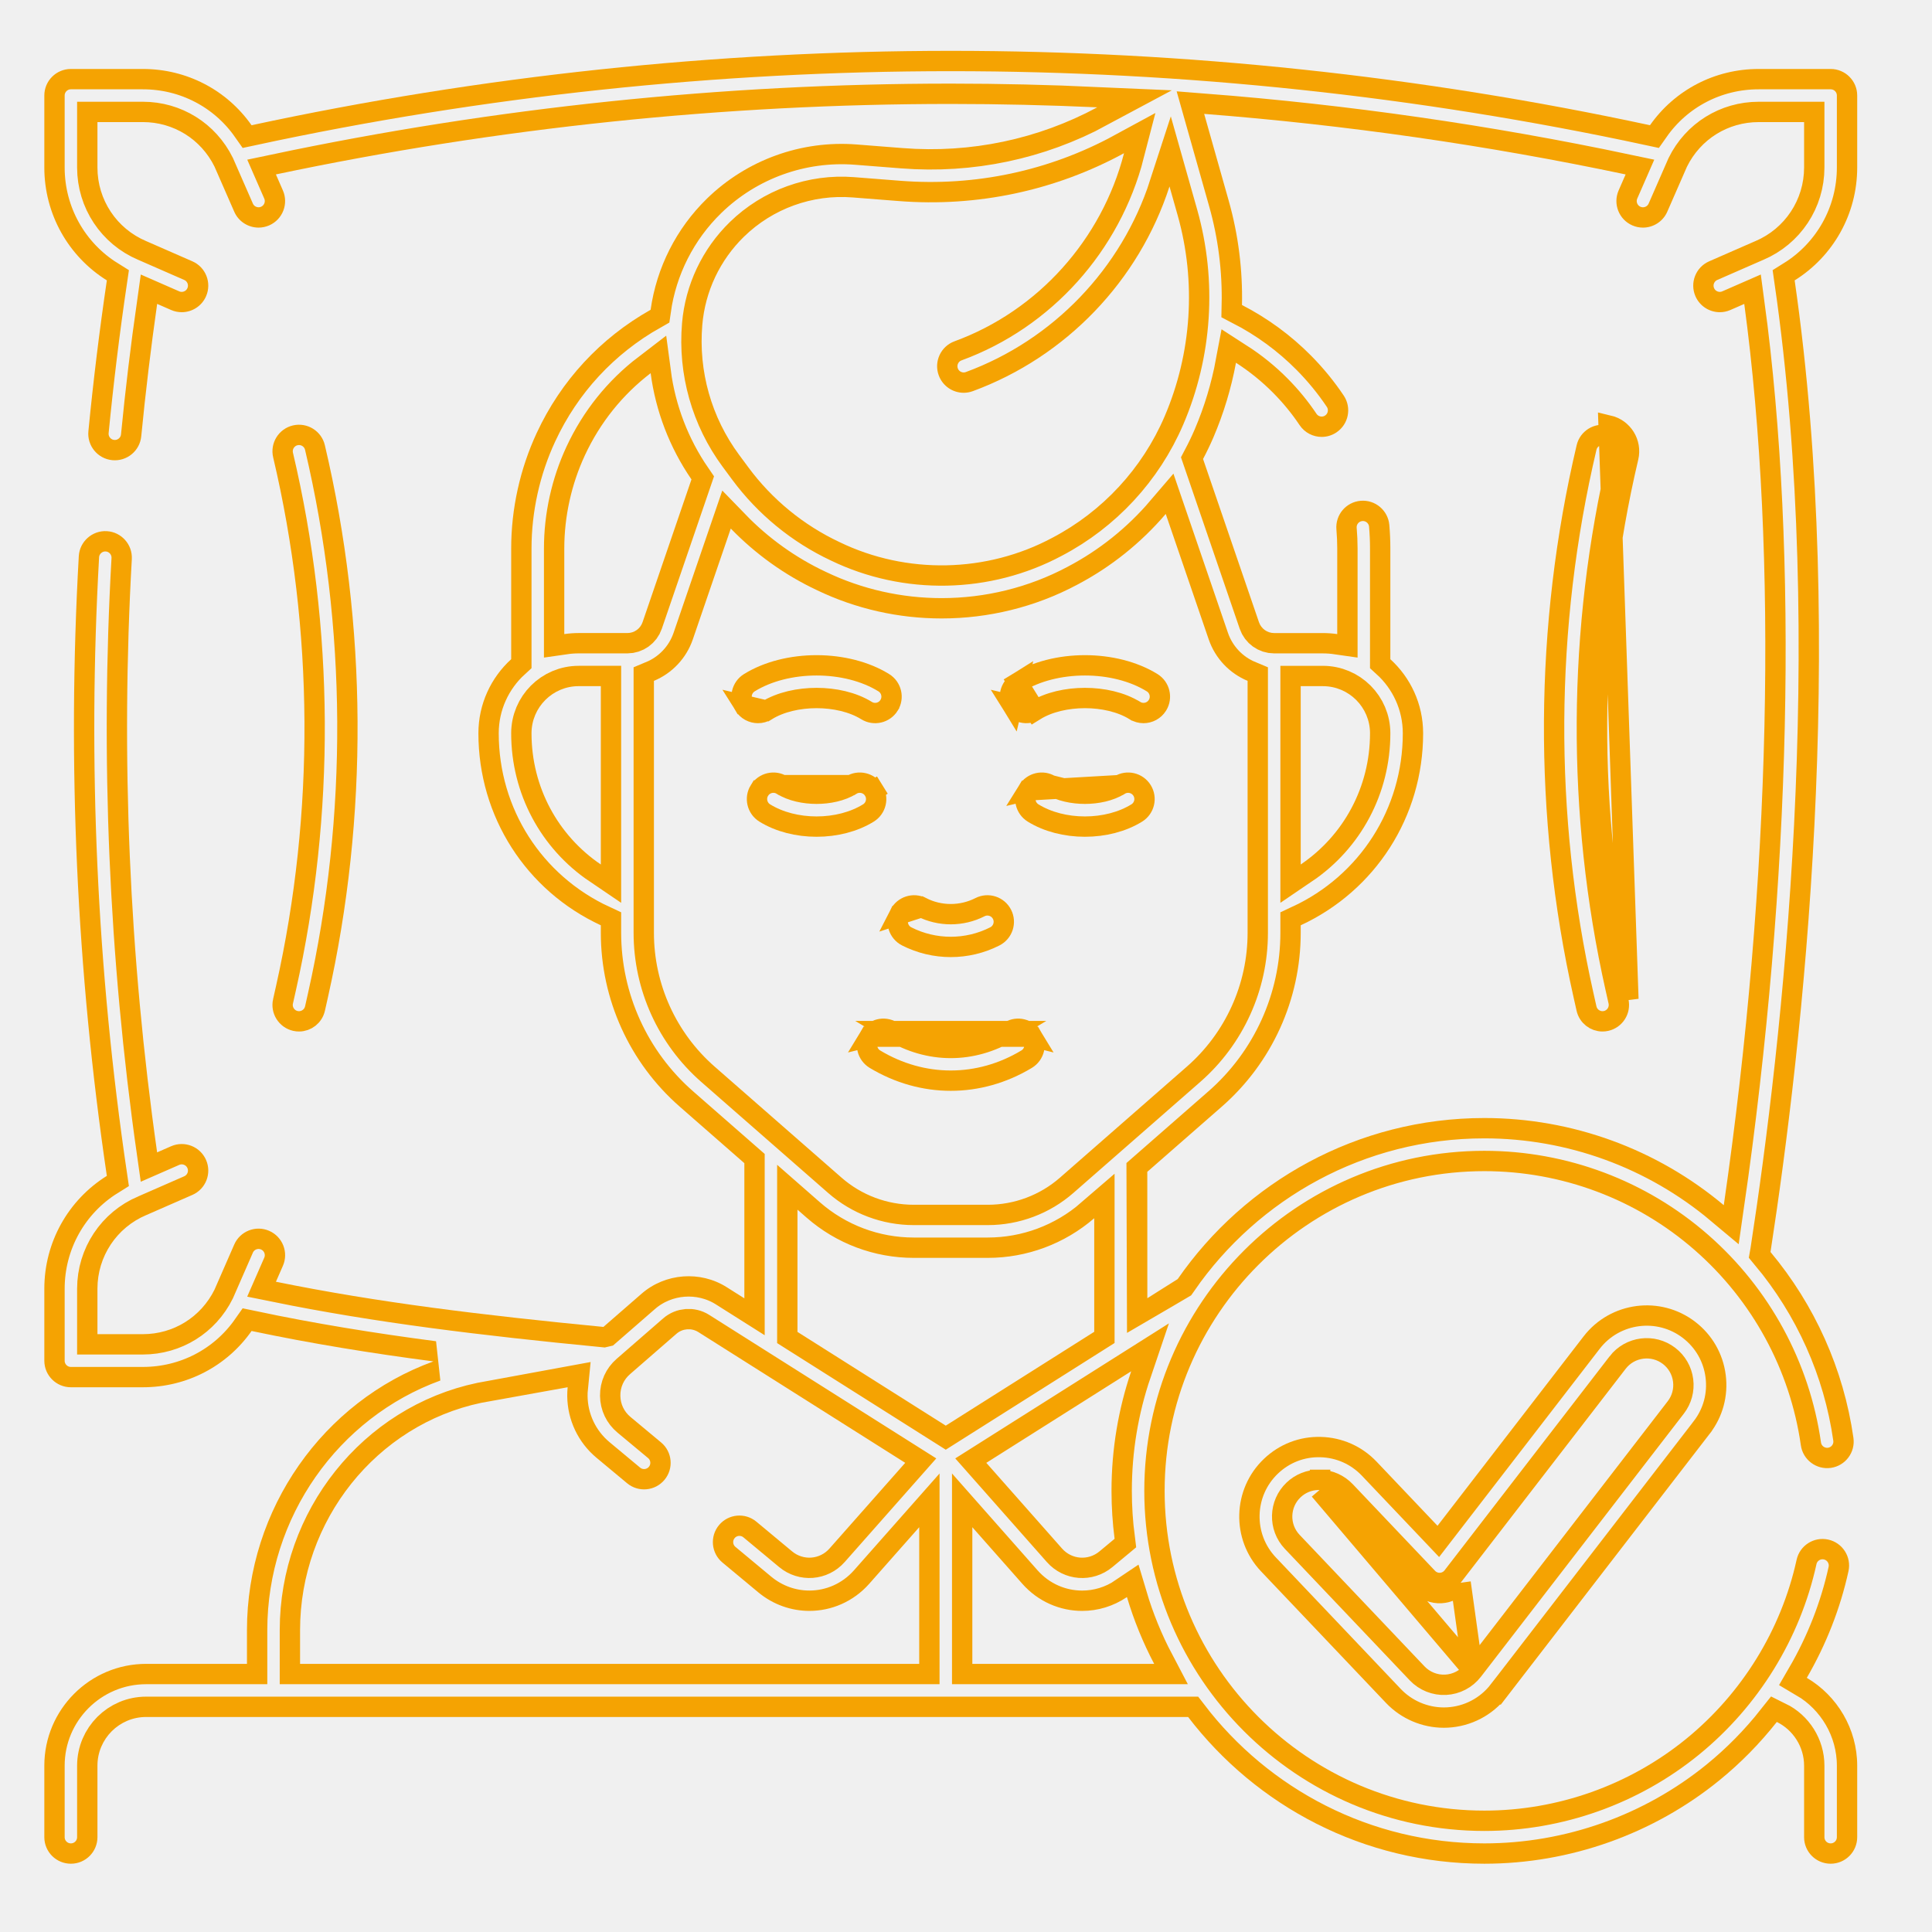
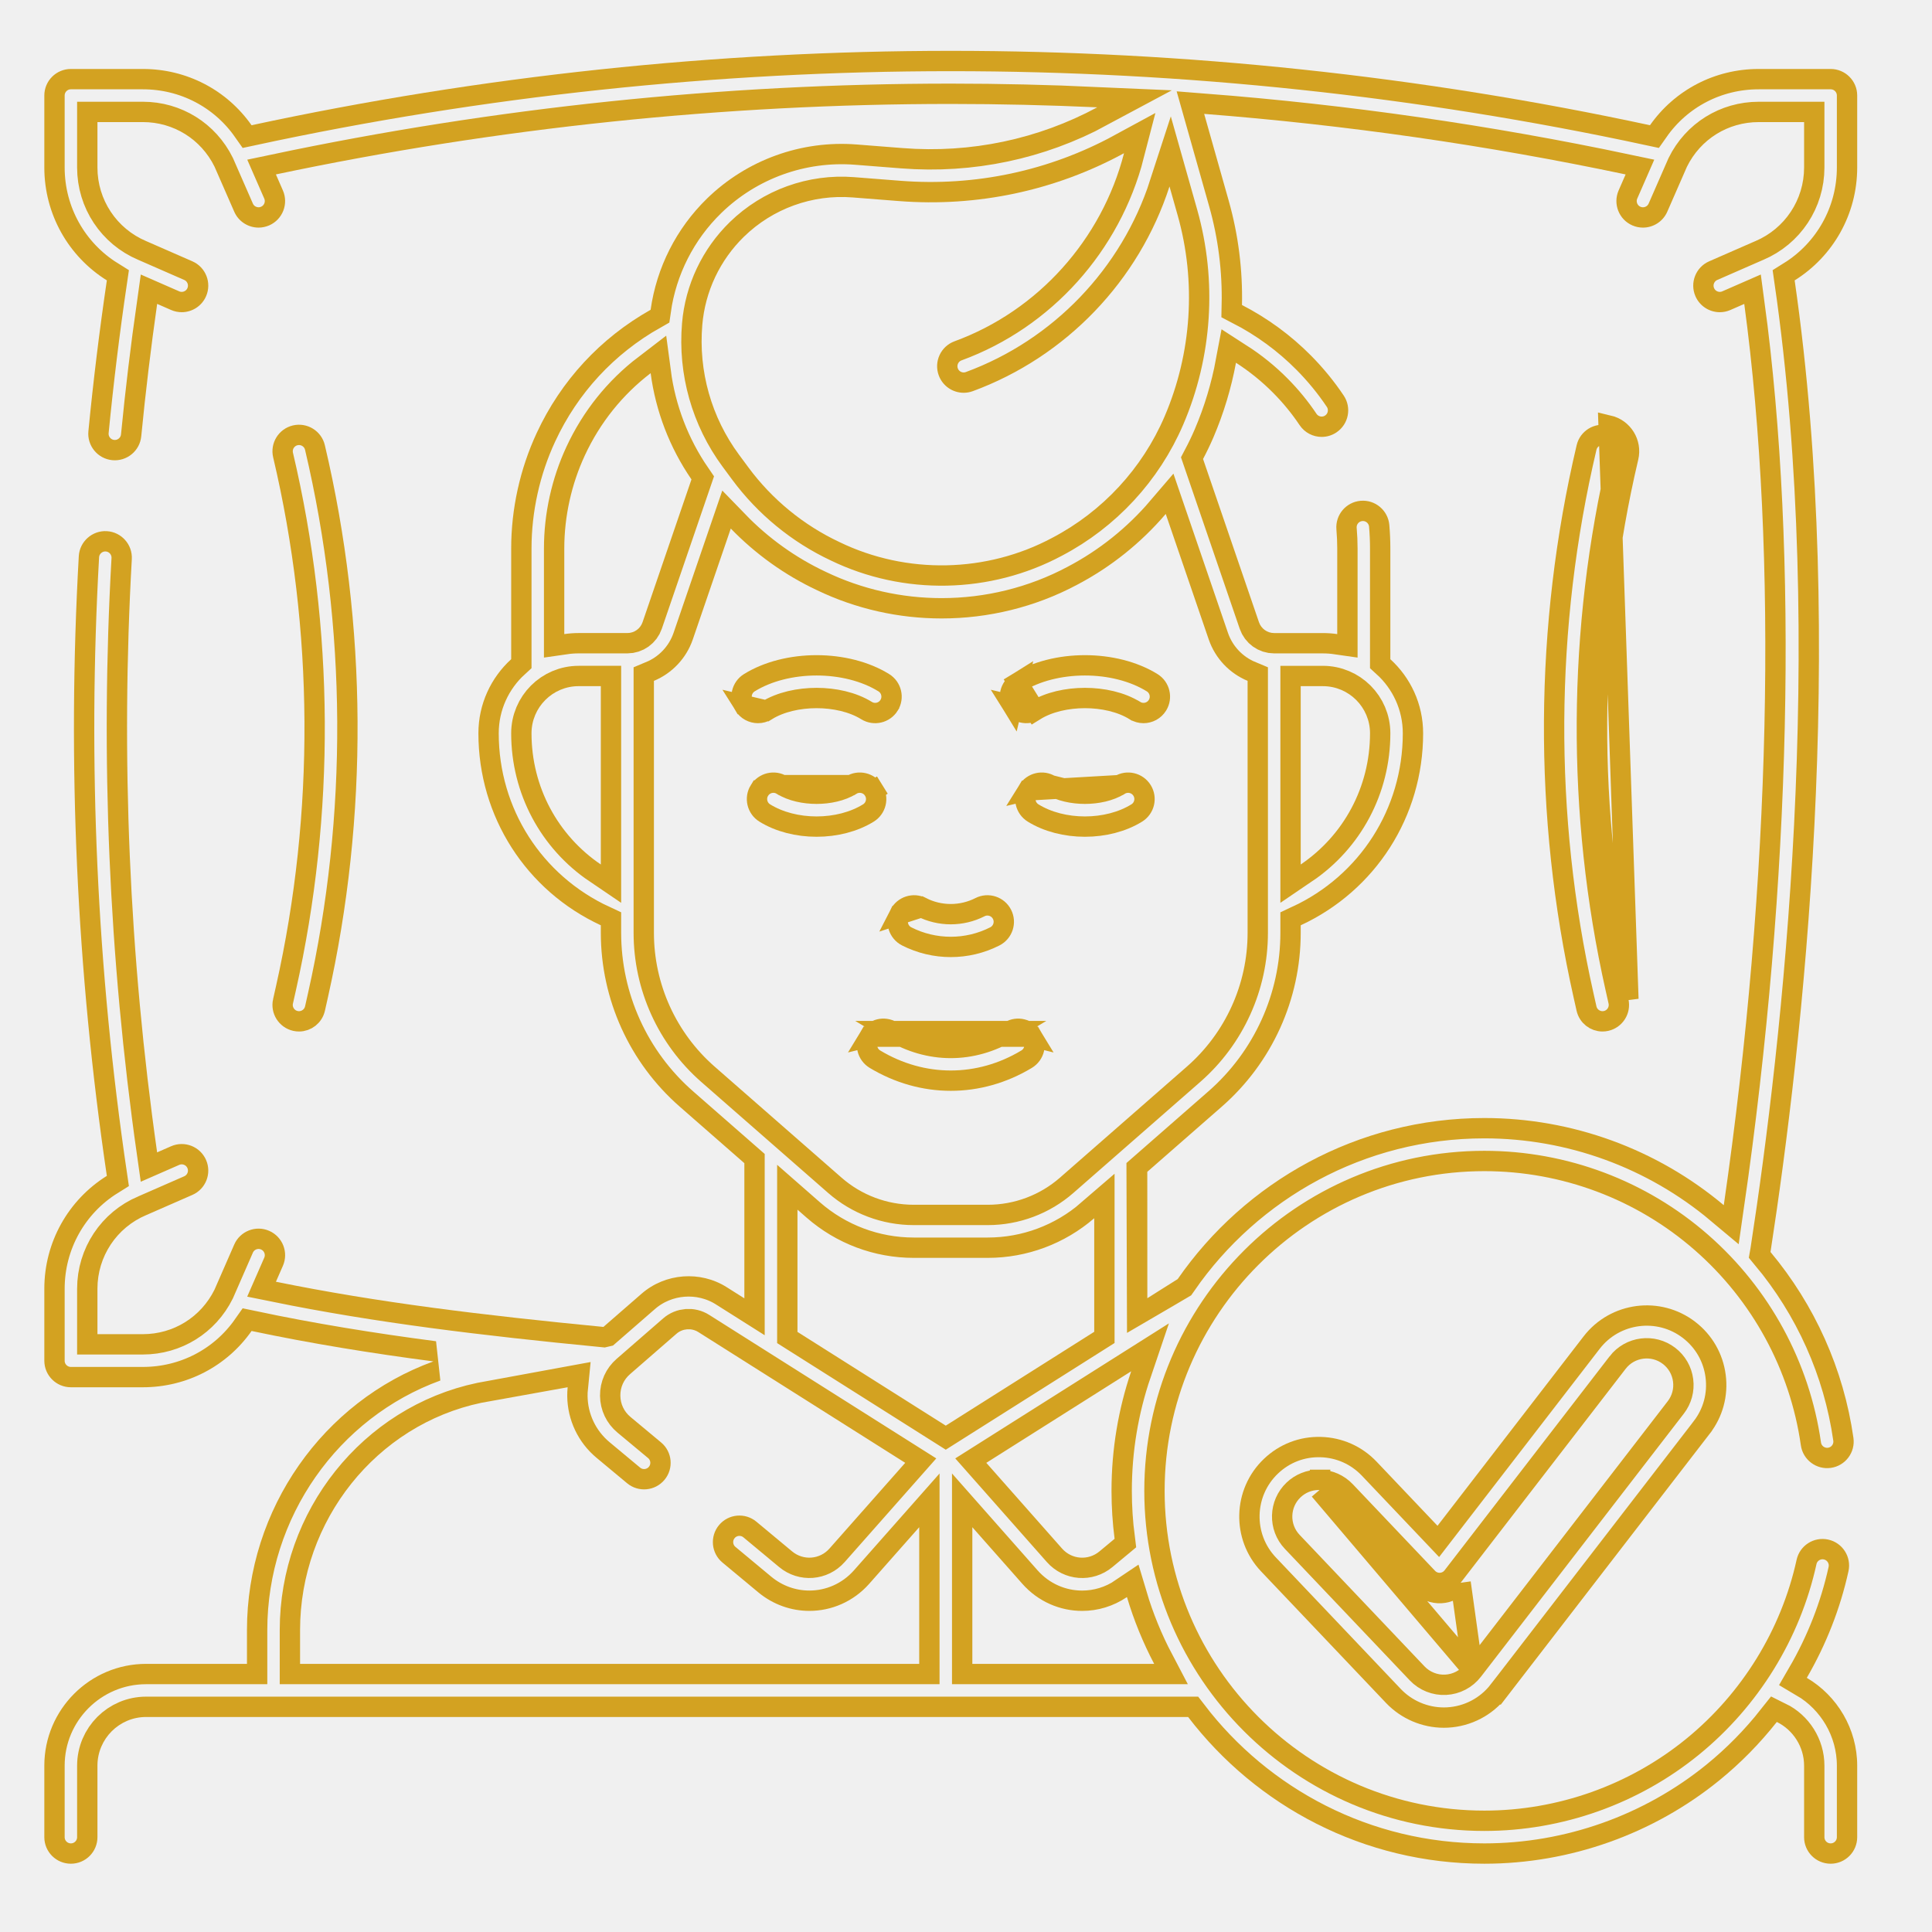
<svg xmlns="http://www.w3.org/2000/svg" width="190" height="190" viewBox="0 0 190 190" fill="none">
  <mask id="path-1-inside-1_856_1993" fill="white">
    <path d="M182.644 16.477V9.394C182.644 7.952 181.475 6.783 180.033 6.783H172.954C168.627 6.783 164.692 8.86 162.265 12.316C139.702 7.461 116.578 5 93.502 5C70.426 5 47.302 7.461 24.739 12.316C22.312 8.86 18.377 6.783 14.05 6.783H6.971C5.528 6.783 4.359 7.952 4.359 9.394V16.477C4.359 21.047 6.717 25.21 10.508 27.573C9.78 32.503 9.171 37.483 8.693 42.403C8.554 43.839 9.604 45.115 11.04 45.255C12.475 45.393 13.752 44.343 13.891 42.908C14.311 38.588 14.838 34.222 15.455 29.885L16.824 30.484C17.165 30.633 17.52 30.703 17.87 30.703C18.876 30.703 19.835 30.118 20.264 29.137C20.842 27.816 20.239 26.276 18.918 25.698L14.414 23.728C14.404 23.723 14.393 23.721 14.383 23.716C11.467 22.485 9.583 19.644 9.583 16.477V12.006H14.05C17.061 12.006 19.756 13.682 21.094 16.382L23.035 20.818C23.463 21.799 24.422 22.384 25.429 22.384C25.778 22.384 26.133 22.313 26.474 22.165C27.796 21.586 28.398 20.046 27.82 18.725L27.133 17.153C48.925 12.558 71.235 10.223 93.502 10.223C98.305 10.223 103.11 10.338 107.911 10.554C102.094 13.683 95.489 15.091 88.778 14.564L84.245 14.209C78.81 13.782 73.443 15.719 69.533 19.524C66.515 22.462 64.57 26.314 63.984 30.465C59.046 33.249 55.177 37.426 52.784 42.577C51.14 46.112 50.272 50.041 50.272 53.94V64.829C48.292 66.633 47.048 69.231 47.048 72.114C47.048 80.307 51.734 87.587 59.087 90.997V91.737C59.087 98.285 61.913 104.514 66.841 108.826L73.203 114.391V127.683L71.467 126.586C68.865 124.941 65.425 125.203 63.102 127.223L59.343 130.493L59.338 130.494C47.419 129.335 37.215 128.102 27.136 126.051L27.821 124.486C28.399 123.165 27.796 121.625 26.475 121.047C25.153 120.469 23.613 121.072 23.035 122.393L21.092 126.837C19.753 129.533 17.06 131.207 14.05 131.207H9.583V126.735C9.583 123.569 11.467 120.727 14.383 119.495C14.387 119.494 14.389 119.492 14.393 119.491C14.4 119.488 14.407 119.486 14.414 119.483L18.918 117.512C20.24 116.934 20.842 115.395 20.264 114.073C19.686 112.751 18.145 112.149 16.825 112.727L15.452 113.328C12.705 94.03 11.865 74.423 12.963 54.991C13.044 53.551 11.943 52.318 10.503 52.236C9.071 52.156 7.829 53.256 7.748 54.696C6.601 75.001 7.529 95.493 10.507 115.64C6.717 118.003 4.359 122.166 4.359 126.735V133.818C4.359 135.26 5.528 136.429 6.971 136.429H14.05C18.379 136.429 22.315 134.351 24.742 130.893C30.601 132.128 36.461 133.078 42.623 133.886C31.806 137.81 24.287 148.373 24.287 160.31V163.631H14.369C8.85 163.631 4.359 168.122 4.359 173.642V180.673C4.359 182.116 5.528 183.285 6.971 183.285C8.414 183.285 9.583 182.116 9.583 180.673V173.642C9.583 171.002 11.73 168.855 14.369 168.855H116.844C123.55 177.62 134.114 183.285 145.978 183.285C154.383 183.285 162.597 180.368 169.104 175.071C171.197 173.368 173.082 171.441 174.739 169.343C176.351 170.135 177.421 171.799 177.421 173.642V180.673C177.421 182.116 178.59 183.285 180.032 183.285C181.475 183.285 182.644 182.116 182.644 180.673V173.642C182.644 170.045 180.693 166.772 177.687 165.004C179.577 161.75 180.975 158.214 181.786 154.518C182.095 153.11 181.203 151.717 179.795 151.408C178.384 151.099 176.993 151.99 176.684 153.399C175.173 160.284 171.31 166.542 165.807 171.021C160.228 175.561 153.186 178.062 145.978 178.062C128.64 178.062 114.534 163.956 114.534 146.618C114.534 129.28 128.64 115.175 145.978 115.175C153.593 115.175 160.941 117.932 166.667 122.941C172.34 127.903 176.046 134.721 177.103 142.139C177.306 143.567 178.631 144.558 180.056 144.357C181.484 144.153 182.476 142.831 182.273 141.403C181.312 134.648 178.461 128.326 174.115 123.123C174.119 123.101 174.124 123.081 174.128 123.059C177.267 102.704 181.686 63.526 176.493 27.574C180.286 25.21 182.644 21.046 182.644 16.477ZM69.067 31.95C69.347 28.656 70.806 25.573 73.175 23.267C76.009 20.51 79.895 19.106 83.836 19.416L88.37 19.771C96.153 20.383 103.809 18.728 110.541 15.067C108.356 23.541 102.099 30.554 93.868 33.565C92.515 34.063 91.821 35.564 92.32 36.918C92.708 37.974 93.707 38.628 94.771 38.628C95.07 38.628 95.375 38.576 95.673 38.467C104.841 35.093 112.012 27.606 115.013 18.337L115.814 21.168C117.66 27.698 117.203 34.729 114.526 40.965C112.335 46.073 108.416 50.307 103.492 52.886C97.033 56.348 89.157 56.506 82.562 53.312C79.026 51.652 75.928 49.113 73.605 45.971L72.681 44.722C69.962 41.043 68.678 36.507 69.067 31.95ZM59.087 85.018C54.863 82.158 52.271 77.388 52.271 72.114C52.271 69.558 54.35 67.479 56.905 67.479H59.087L59.087 85.018ZM61.699 62.256H56.905C56.426 62.256 55.956 62.292 55.494 62.359V53.94C55.494 50.796 56.195 47.628 57.52 44.778C59.014 41.562 61.219 38.817 63.987 36.699C64.48 40.43 65.847 44.01 68.002 47.147L63.192 61.189C62.974 61.827 62.373 62.256 61.699 62.256ZM64.31 91.737V66.958C66.072 66.225 67.489 64.764 68.134 62.881L71.868 51.979C74.298 54.487 77.174 56.553 80.343 58.04C84.191 59.891 88.402 60.823 92.602 60.821C97.195 60.822 101.793 59.711 105.916 57.513C109.257 55.762 112.216 53.383 114.643 50.544L118.869 62.881C119.515 64.764 120.931 66.225 122.693 66.958V91.737C122.693 96.779 120.517 101.574 116.722 104.894L104.243 115.813C102.276 117.533 99.754 118.481 97.141 118.481H89.861C87.247 118.481 84.725 117.534 82.759 115.813L70.279 104.894C66.486 101.574 64.31 96.779 64.31 91.737ZM109.613 151.332L108.121 152.573C107.014 153.493 105.401 153.37 104.448 152.291L96.998 143.861L111.245 134.856C109.991 138.55 109.31 142.506 109.31 146.618C109.311 148.215 109.414 149.788 109.613 151.332ZM90.399 163.631H29.51V160.31C29.51 149.531 37.008 140.13 47.338 137.956C47.338 137.956 55.595 136.473 55.825 136.428C55.796 136.718 55.782 137.011 55.785 137.306C55.81 139.652 56.859 141.86 58.664 143.364L61.672 145.868C62.782 146.79 64.427 146.639 65.35 145.531C66.273 144.422 66.122 142.776 65.013 141.853L62.006 139.35C61.371 138.821 61.017 138.076 61.008 137.251C61 136.43 61.337 135.68 61.958 135.141L66.53 131.164C67.125 130.645 68.008 130.578 68.675 131L89.023 143.861L81.572 152.291C80.62 153.369 79.007 153.491 77.9 152.57L74.386 149.648C73.277 148.727 71.631 148.878 70.709 149.987C69.787 151.096 69.938 152.743 71.047 153.665L74.559 156.585C76.039 157.817 77.824 158.421 79.598 158.421C81.769 158.421 83.925 157.516 85.486 155.75L90.399 150.191L90.399 163.631ZM78.426 130.984V118.961L79.32 119.744C82.239 122.298 85.983 123.704 89.862 123.704H97.142C100.989 123.704 104.702 122.319 107.611 119.804V130.974L93.01 140.203L78.426 130.984ZM95.623 163.631V150.191L100.534 155.75C102.095 157.517 104.252 158.423 106.425 158.423C107.952 158.423 109.487 157.972 110.828 157.061C111.51 159.353 112.411 161.551 113.505 163.631H95.623ZM177.421 16.477C177.421 19.64 175.539 22.48 172.625 23.715C172.613 23.72 172.6 23.723 172.588 23.729L168.084 25.699C166.763 26.277 166.16 27.817 166.738 29.138C167.167 30.119 168.126 30.704 169.132 30.704C169.482 30.704 169.837 30.633 170.178 30.484L171.537 29.89C174.877 54.635 174.155 86.511 169.523 118.523C162.932 112.994 154.605 109.951 145.978 109.951C133.49 109.951 122.442 116.228 115.818 125.79C115.764 125.814 112.889 127.642 112.834 127.673C112.834 127.673 112.831 115.273 112.829 115.241L120.162 108.826C125.09 104.514 127.917 98.285 127.917 91.737V90.997C135.269 87.587 139.956 80.307 139.956 72.114C139.956 69.231 138.712 66.634 136.732 64.83V53.941C136.732 53.187 136.699 52.409 136.632 51.63C136.509 50.193 135.246 49.127 133.808 49.25C132.371 49.373 131.305 50.637 131.428 52.075C131.482 52.706 131.509 53.335 131.509 53.942V62.359C131.048 62.292 130.577 62.257 130.098 62.257H125.305C124.63 62.257 124.03 61.828 123.811 61.189L118.313 45.139C118.677 44.449 119.017 43.745 119.326 43.025C120.342 40.656 121.082 38.188 121.551 35.675C122.878 36.529 124.107 37.522 125.221 38.648C126.188 39.624 127.057 40.687 127.806 41.806C128.309 42.559 129.137 42.967 129.979 42.967C130.478 42.967 130.982 42.824 131.428 42.526C132.627 41.724 132.949 40.103 132.148 38.903C131.215 37.508 130.133 36.185 128.933 34.974C126.945 32.965 124.661 31.295 122.141 29.994C122.215 26.55 121.785 23.093 120.839 19.748L118.422 11.2C132.35 12.284 146.211 14.274 159.869 17.154L159.182 18.726C158.604 20.048 159.206 21.587 160.528 22.166C160.868 22.314 161.223 22.385 161.573 22.385C162.579 22.385 163.538 21.8 163.967 20.819L165.901 16.397C167.237 13.689 169.936 12.007 172.953 12.007H177.421V16.477ZM127.917 85.018V67.48H130.099C132.654 67.48 134.733 69.558 134.733 72.114C134.733 77.388 132.141 82.158 127.917 85.018Z" />
  </mask>
-   <path d="M182.644 16.477V9.394C182.644 7.952 181.475 6.783 180.033 6.783H172.954C168.627 6.783 164.692 8.86 162.265 12.316C139.702 7.461 116.578 5 93.502 5C70.426 5 47.302 7.461 24.739 12.316C22.312 8.86 18.377 6.783 14.05 6.783H6.971C5.528 6.783 4.359 7.952 4.359 9.394V16.477C4.359 21.047 6.717 25.21 10.508 27.573C9.78 32.503 9.171 37.483 8.693 42.403C8.554 43.839 9.604 45.115 11.04 45.255C12.475 45.393 13.752 44.343 13.891 42.908C14.311 38.588 14.838 34.222 15.455 29.885L16.824 30.484C17.165 30.633 17.52 30.703 17.87 30.703C18.876 30.703 19.835 30.118 20.264 29.137C20.842 27.816 20.239 26.276 18.918 25.698L14.414 23.728C14.404 23.723 14.393 23.721 14.383 23.716C11.467 22.485 9.583 19.644 9.583 16.477V12.006H14.05C17.061 12.006 19.756 13.682 21.094 16.382L23.035 20.818C23.463 21.799 24.422 22.384 25.429 22.384C25.778 22.384 26.133 22.313 26.474 22.165C27.796 21.586 28.398 20.046 27.82 18.725L27.133 17.153C48.925 12.558 71.235 10.223 93.502 10.223C98.305 10.223 103.11 10.338 107.911 10.554C102.094 13.683 95.489 15.091 88.778 14.564L84.245 14.209C78.81 13.782 73.443 15.719 69.533 19.524C66.515 22.462 64.57 26.314 63.984 30.465C59.046 33.249 55.177 37.426 52.784 42.577C51.14 46.112 50.272 50.041 50.272 53.94V64.829C48.292 66.633 47.048 69.231 47.048 72.114C47.048 80.307 51.734 87.587 59.087 90.997V91.737C59.087 98.285 61.913 104.514 66.841 108.826L73.203 114.391V127.683L71.467 126.586C68.865 124.941 65.425 125.203 63.102 127.223L59.343 130.493L59.338 130.494C47.419 129.335 37.215 128.102 27.136 126.051L27.821 124.486C28.399 123.165 27.796 121.625 26.475 121.047C25.153 120.469 23.613 121.072 23.035 122.393L21.092 126.837C19.753 129.533 17.06 131.207 14.05 131.207H9.583V126.735C9.583 123.569 11.467 120.727 14.383 119.495C14.387 119.494 14.389 119.492 14.393 119.491C14.4 119.488 14.407 119.486 14.414 119.483L18.918 117.512C20.24 116.934 20.842 115.395 20.264 114.073C19.686 112.751 18.145 112.149 16.825 112.727L15.452 113.328C12.705 94.03 11.865 74.423 12.963 54.991C13.044 53.551 11.943 52.318 10.503 52.236C9.071 52.156 7.829 53.256 7.748 54.696C6.601 75.001 7.529 95.493 10.507 115.64C6.717 118.003 4.359 122.166 4.359 126.735V133.818C4.359 135.26 5.528 136.429 6.971 136.429H14.05C18.379 136.429 22.315 134.351 24.742 130.893C30.601 132.128 36.461 133.078 42.623 133.886C31.806 137.81 24.287 148.373 24.287 160.31V163.631H14.369C8.85 163.631 4.359 168.122 4.359 173.642V180.673C4.359 182.116 5.528 183.285 6.971 183.285C8.414 183.285 9.583 182.116 9.583 180.673V173.642C9.583 171.002 11.73 168.855 14.369 168.855H116.844C123.55 177.62 134.114 183.285 145.978 183.285C154.383 183.285 162.597 180.368 169.104 175.071C171.197 173.368 173.082 171.441 174.739 169.343C176.351 170.135 177.421 171.799 177.421 173.642V180.673C177.421 182.116 178.59 183.285 180.032 183.285C181.475 183.285 182.644 182.116 182.644 180.673V173.642C182.644 170.045 180.693 166.772 177.687 165.004C179.577 161.75 180.975 158.214 181.786 154.518C182.095 153.11 181.203 151.717 179.795 151.408C178.384 151.099 176.993 151.99 176.684 153.399C175.173 160.284 171.31 166.542 165.807 171.021C160.228 175.561 153.186 178.062 145.978 178.062C128.64 178.062 114.534 163.956 114.534 146.618C114.534 129.28 128.64 115.175 145.978 115.175C153.593 115.175 160.941 117.932 166.667 122.941C172.34 127.903 176.046 134.721 177.103 142.139C177.306 143.567 178.631 144.558 180.056 144.357C181.484 144.153 182.476 142.831 182.273 141.403C181.312 134.648 178.461 128.326 174.115 123.123C174.119 123.101 174.124 123.081 174.128 123.059C177.267 102.704 181.686 63.526 176.493 27.574C180.286 25.21 182.644 21.046 182.644 16.477ZM69.067 31.95C69.347 28.656 70.806 25.573 73.175 23.267C76.009 20.51 79.895 19.106 83.836 19.416L88.37 19.771C96.153 20.383 103.809 18.728 110.541 15.067C108.356 23.541 102.099 30.554 93.868 33.565C92.515 34.063 91.821 35.564 92.32 36.918C92.708 37.974 93.707 38.628 94.771 38.628C95.07 38.628 95.375 38.576 95.673 38.467C104.841 35.093 112.012 27.606 115.013 18.337L115.814 21.168C117.66 27.698 117.203 34.729 114.526 40.965C112.335 46.073 108.416 50.307 103.492 52.886C97.033 56.348 89.157 56.506 82.562 53.312C79.026 51.652 75.928 49.113 73.605 45.971L72.681 44.722C69.962 41.043 68.678 36.507 69.067 31.95ZM59.087 85.018C54.863 82.158 52.271 77.388 52.271 72.114C52.271 69.558 54.35 67.479 56.905 67.479H59.087L59.087 85.018ZM61.699 62.256H56.905C56.426 62.256 55.956 62.292 55.494 62.359V53.94C55.494 50.796 56.195 47.628 57.52 44.778C59.014 41.562 61.219 38.817 63.987 36.699C64.48 40.43 65.847 44.01 68.002 47.147L63.192 61.189C62.974 61.827 62.373 62.256 61.699 62.256ZM64.31 91.737V66.958C66.072 66.225 67.489 64.764 68.134 62.881L71.868 51.979C74.298 54.487 77.174 56.553 80.343 58.04C84.191 59.891 88.402 60.823 92.602 60.821C97.195 60.822 101.793 59.711 105.916 57.513C109.257 55.762 112.216 53.383 114.643 50.544L118.869 62.881C119.515 64.764 120.931 66.225 122.693 66.958V91.737C122.693 96.779 120.517 101.574 116.722 104.894L104.243 115.813C102.276 117.533 99.754 118.481 97.141 118.481H89.861C87.247 118.481 84.725 117.534 82.759 115.813L70.279 104.894C66.486 101.574 64.31 96.779 64.31 91.737ZM109.613 151.332L108.121 152.573C107.014 153.493 105.401 153.37 104.448 152.291L96.998 143.861L111.245 134.856C109.991 138.55 109.31 142.506 109.31 146.618C109.311 148.215 109.414 149.788 109.613 151.332ZM90.399 163.631H29.51V160.31C29.51 149.531 37.008 140.13 47.338 137.956C47.338 137.956 55.595 136.473 55.825 136.428C55.796 136.718 55.782 137.011 55.785 137.306C55.81 139.652 56.859 141.86 58.664 143.364L61.672 145.868C62.782 146.79 64.427 146.639 65.35 145.531C66.273 144.422 66.122 142.776 65.013 141.853L62.006 139.35C61.371 138.821 61.017 138.076 61.008 137.251C61 136.43 61.337 135.68 61.958 135.141L66.53 131.164C67.125 130.645 68.008 130.578 68.675 131L89.023 143.861L81.572 152.291C80.62 153.369 79.007 153.491 77.9 152.57L74.386 149.648C73.277 148.727 71.631 148.878 70.709 149.987C69.787 151.096 69.938 152.743 71.047 153.665L74.559 156.585C76.039 157.817 77.824 158.421 79.598 158.421C81.769 158.421 83.925 157.516 85.486 155.75L90.399 150.191L90.399 163.631ZM78.426 130.984V118.961L79.32 119.744C82.239 122.298 85.983 123.704 89.862 123.704H97.142C100.989 123.704 104.702 122.319 107.611 119.804V130.974L93.01 140.203L78.426 130.984ZM95.623 163.631V150.191L100.534 155.75C102.095 157.517 104.252 158.423 106.425 158.423C107.952 158.423 109.487 157.972 110.828 157.061C111.51 159.353 112.411 161.551 113.505 163.631H95.623ZM177.421 16.477C177.421 19.64 175.539 22.48 172.625 23.715C172.613 23.72 172.6 23.723 172.588 23.729L168.084 25.699C166.763 26.277 166.16 27.817 166.738 29.138C167.167 30.119 168.126 30.704 169.132 30.704C169.482 30.704 169.837 30.633 170.178 30.484L171.537 29.89C174.877 54.635 174.155 86.511 169.523 118.523C162.932 112.994 154.605 109.951 145.978 109.951C133.49 109.951 122.442 116.228 115.818 125.79C115.764 125.814 112.889 127.642 112.834 127.673C112.834 127.673 112.831 115.273 112.829 115.241L120.162 108.826C125.09 104.514 127.917 98.285 127.917 91.737V90.997C135.269 87.587 139.956 80.307 139.956 72.114C139.956 69.231 138.712 66.634 136.732 64.83V53.941C136.732 53.187 136.699 52.409 136.632 51.63C136.509 50.193 135.246 49.127 133.808 49.25C132.371 49.373 131.305 50.637 131.428 52.075C131.482 52.706 131.509 53.335 131.509 53.942V62.359C131.048 62.292 130.577 62.257 130.098 62.257H125.305C124.63 62.257 124.03 61.828 123.811 61.189L118.313 45.139C118.677 44.449 119.017 43.745 119.326 43.025C120.342 40.656 121.082 38.188 121.551 35.675C122.878 36.529 124.107 37.522 125.221 38.648C126.188 39.624 127.057 40.687 127.806 41.806C128.309 42.559 129.137 42.967 129.979 42.967C130.478 42.967 130.982 42.824 131.428 42.526C132.627 41.724 132.949 40.103 132.148 38.903C131.215 37.508 130.133 36.185 128.933 34.974C126.945 32.965 124.661 31.295 122.141 29.994C122.215 26.55 121.785 23.093 120.839 19.748L118.422 11.2C132.35 12.284 146.211 14.274 159.869 17.154L159.182 18.726C158.604 20.048 159.206 21.587 160.528 22.166C160.868 22.314 161.223 22.385 161.573 22.385C162.579 22.385 163.538 21.8 163.967 20.819L165.901 16.397C167.237 13.689 169.936 12.007 172.953 12.007H177.421V16.477ZM127.917 85.018V67.48H130.099C132.654 67.48 134.733 69.558 134.733 72.114C134.733 77.388 132.141 82.158 127.917 85.018Z" stroke="#f5a302" stroke-width="4" mask="url(#path-1-inside-1_856_1993)" />
-   <path d="M30.974 44.01L30.974 44.01C35.126 61.607 35.228 80.235 31.271 97.876L30.978 99.183C30.978 99.183 30.978 99.183 30.978 99.183C30.809 99.932 30.145 100.442 29.407 100.442C29.291 100.442 29.172 100.43 29.052 100.403C28.184 100.208 27.638 99.346 27.832 98.478C27.832 98.478 27.832 98.478 27.833 98.477L28.126 97.171L28.126 97.171C31.978 80.002 31.878 61.877 27.837 44.75C27.633 43.884 28.169 43.016 29.035 42.812C29.902 42.608 30.77 43.145 30.974 44.01Z" stroke="#f5a302" stroke-width="2" />
-   <path d="M158.875 97.171L158.875 97.171C155.023 80.002 155.123 61.877 159.164 44.75M158.875 97.171L159.169 98.478C159.363 99.346 158.817 100.208 157.949 100.403C157.828 100.43 157.709 100.442 157.594 100.442C156.856 100.442 156.191 99.931 156.023 99.183C156.023 99.183 156.023 99.183 156.023 99.183L155.73 97.876C151.773 80.236 151.876 61.607 156.027 44.01L156.027 44.01C156.231 43.145 157.099 42.608 157.966 42.812C158.832 43.016 159.368 43.884 159.164 44.75M158.875 97.171L159.169 98.477L158.875 97.171ZM159.164 44.75L160.137 44.98M159.164 44.75L160.137 44.98M160.137 44.98C160.469 43.576 159.599 42.17 158.195 41.839L160.144 98.259L159.851 96.952C156.032 79.93 156.131 61.959 160.137 44.98Z" stroke="#f5a302" stroke-width="2" />
-   <path d="M88.461 89.919L88.461 89.919C88.057 90.712 88.373 91.682 89.165 92.086C90.522 92.777 92.011 93.124 93.502 93.124C94.992 93.124 96.481 92.778 97.838 92.086L97.838 92.086C98.63 91.682 98.946 90.712 98.542 89.919L98.542 89.919C98.138 89.126 97.168 88.811 96.374 89.215C94.574 90.132 92.428 90.131 90.629 89.215L88.461 89.919ZM88.461 89.919C88.865 89.126 89.836 88.811 90.629 89.215L88.461 89.919Z" stroke="#f5a302" stroke-width="2" />
-   <path d="M85.497 101.952L85.497 101.952C85.038 102.714 85.284 103.705 86.046 104.164L86.046 104.164C88.39 105.575 90.95 106.276 93.503 106.276C96.056 106.276 98.617 105.575 100.96 104.164L100.96 104.164C101.722 103.705 101.968 102.715 101.509 101.952L85.497 101.952ZM85.497 101.952C85.956 101.19 86.945 100.944 87.709 101.403L85.497 101.952ZM87.709 101.403C91.381 103.614 95.626 103.614 99.297 101.403L87.709 101.403ZM99.297 101.403C100.06 100.944 101.049 101.189 101.509 101.952L99.297 101.403Z" stroke="#f5a302" stroke-width="2" />
-   <path d="M101.781 69.88L101.781 69.88C103.152 69.031 104.959 68.645 106.695 68.645C108.431 68.644 110.238 69.031 111.609 69.88L111.61 69.88C111.875 70.044 112.167 70.122 112.455 70.122C112.998 70.122 113.523 69.85 113.828 69.358L113.828 69.358C114.296 68.602 114.063 67.608 113.306 67.14L113.306 67.14C111.493 66.018 109.117 65.431 106.695 65.431C104.273 65.431 101.896 66.018 100.084 67.14L101.781 69.88ZM101.781 69.88C101.024 70.348 100.031 70.115 99.562 69.359L101.781 69.88ZM99.562 69.358C99.094 68.602 99.327 67.609 100.084 67.14L99.562 69.358Z" stroke="#f5a302" stroke-width="2" />
-   <path d="M75.39 69.88L75.39 69.88C76.762 69.031 78.569 68.645 80.305 68.645C82.04 68.645 83.847 69.031 85.219 69.88L85.219 69.88C85.975 70.349 86.969 70.115 87.437 69.359L87.437 69.358C87.906 68.602 87.672 67.608 86.915 67.14L86.915 67.14C85.103 66.018 82.726 65.431 80.304 65.431C77.882 65.431 75.506 66.018 73.693 67.14L73.693 67.14C72.937 67.608 72.703 68.602 73.171 69.358L75.39 69.88ZM75.39 69.88C75.124 70.045 74.833 70.122 74.544 70.122C74.002 70.122 73.476 69.85 73.171 69.359L75.39 69.88Z" stroke="#f5a302" stroke-width="2" />
-   <path d="M76.906 77.212L76.906 77.212C76.15 76.744 75.156 76.977 74.688 77.734L74.687 77.734C74.219 78.49 74.452 79.484 75.209 79.952L75.209 79.952C76.628 80.831 78.449 81.291 80.306 81.291C82.163 81.291 83.984 80.831 85.402 79.952L85.402 79.952C86.159 79.484 86.393 78.49 85.924 77.734L86.774 77.207L85.924 77.734C85.456 76.977 84.463 76.744 83.706 77.212L76.906 77.212ZM76.906 77.212C77.865 77.806 79.126 78.06 80.306 78.06M76.906 77.212L80.306 78.06M80.306 78.06C81.486 78.06 82.747 77.806 83.706 77.212L80.306 78.06Z" stroke="#f5a302" stroke-width="2" />
-   <path d="M101.078 77.734L101.078 77.734C100.609 78.49 100.842 79.484 101.6 79.952L101.6 79.952C103.019 80.831 104.839 81.291 106.697 81.291C108.553 81.291 110.374 80.831 111.793 79.952L111.793 79.952C112.55 79.484 112.783 78.49 112.315 77.734L112.315 77.734C111.846 76.977 110.853 76.744 110.096 77.212L101.078 77.734ZM101.078 77.734C101.546 76.977 102.54 76.743 103.296 77.212L101.078 77.734ZM106.696 78.06C105.516 78.06 104.255 77.806 103.296 77.212L106.696 78.06ZM106.696 78.06C107.876 78.06 109.137 77.806 110.096 77.212L106.696 78.06Z" stroke="#f5a302" stroke-width="2" />
-   <path d="M144.848 164.286L144.847 164.286C144.203 165.122 143.228 165.633 142.173 165.687C141.123 165.743 140.09 165.327 139.369 164.568L139.369 164.568L127.083 151.631L127.083 151.631C125.711 150.186 125.77 147.897 127.215 146.525L127.215 146.525C127.889 145.885 128.771 145.532 129.7 145.532C129.732 145.532 129.764 145.532 129.797 145.533M144.848 164.286L129.769 146.533M144.848 164.286L164.802 138.412C164.802 138.412 164.802 138.412 164.802 138.412C165.39 137.65 165.648 136.699 165.524 135.745C165.401 134.79 164.91 133.935 164.147 133.347L164.147 133.347C162.569 132.131 160.299 132.424 159.082 134.001L159.082 134.002L142.852 155.046M144.848 164.286L143.644 155.657M129.797 145.533C129.798 145.533 129.798 145.533 129.799 145.533L129.769 146.533M129.797 145.533C129.796 145.533 129.795 145.533 129.794 145.533L129.769 146.533M129.797 145.533C130.759 145.559 131.658 145.959 132.32 146.657L132.32 146.657L140.407 155.172M129.769 146.533C130.466 146.551 131.115 146.839 131.595 147.345L139.682 155.861M140.407 155.172L139.682 155.861M140.407 155.172L140.407 155.172L139.682 155.861M140.407 155.172C140.732 155.514 141.187 155.696 141.658 155.672L141.659 155.672C142.128 155.648 142.565 155.419 142.852 155.046M139.682 155.861C140.208 156.414 140.946 156.71 141.71 156.671C142.472 156.632 143.178 156.261 143.644 155.657M142.852 155.046L142.852 155.047L143.644 155.657M142.852 155.046L143.644 155.657M166.116 130.794L166.116 130.794C167.564 131.91 168.487 133.518 168.721 135.33L168.721 135.331C168.955 137.143 168.471 138.933 167.354 140.38L167.354 140.381L147.4 166.254L148.192 166.865L147.4 166.254C146.18 167.837 144.336 168.803 142.339 168.906C142.221 168.912 142.104 168.915 141.988 168.915C140.124 168.915 138.316 168.139 137.032 166.787L124.746 153.85C122.151 151.117 122.264 146.782 124.996 144.187L124.996 144.187C126.322 142.927 128.047 142.259 129.876 142.311L129.878 142.311C131.705 142.358 133.399 143.112 134.658 144.437L140.645 150.741L141.449 151.588L142.162 150.663L156.53 132.033C156.53 132.033 156.53 132.033 156.53 132.033C158.832 129.049 163.133 128.494 166.116 130.794Z" stroke="#f5a302" stroke-width="2" />
+   <path d="M182.644 16.477V9.394C182.644 7.952 181.475 6.783 180.033 6.783H172.954C168.627 6.783 164.692 8.86 162.265 12.316C139.702 7.461 116.578 5 93.502 5C70.426 5 47.302 7.461 24.739 12.316C22.312 8.86 18.377 6.783 14.05 6.783H6.971C5.528 6.783 4.359 7.952 4.359 9.394V16.477C4.359 21.047 6.717 25.21 10.508 27.573C9.78 32.503 9.171 37.483 8.693 42.403C8.554 43.839 9.604 45.115 11.04 45.255C12.475 45.393 13.752 44.343 13.891 42.908C14.311 38.588 14.838 34.222 15.455 29.885L16.824 30.484C17.165 30.633 17.52 30.703 17.87 30.703C18.876 30.703 19.835 30.118 20.264 29.137C20.842 27.816 20.239 26.276 18.918 25.698L14.414 23.728C14.404 23.723 14.393 23.721 14.383 23.716C11.467 22.485 9.583 19.644 9.583 16.477V12.006H14.05C17.061 12.006 19.756 13.682 21.094 16.382L23.035 20.818C23.463 21.799 24.422 22.384 25.429 22.384C25.778 22.384 26.133 22.313 26.474 22.165C27.796 21.586 28.398 20.046 27.82 18.725L27.133 17.153C48.925 12.558 71.235 10.223 93.502 10.223C98.305 10.223 103.11 10.338 107.911 10.554C102.094 13.683 95.489 15.091 88.778 14.564L84.245 14.209C78.81 13.782 73.443 15.719 69.533 19.524C66.515 22.462 64.57 26.314 63.984 30.465C59.046 33.249 55.177 37.426 52.784 42.577C51.14 46.112 50.272 50.041 50.272 53.94V64.829C48.292 66.633 47.048 69.231 47.048 72.114C47.048 80.307 51.734 87.587 59.087 90.997V91.737C59.087 98.285 61.913 104.514 66.841 108.826L73.203 114.391V127.683L71.467 126.586C68.865 124.941 65.425 125.203 63.102 127.223L59.343 130.493L59.338 130.494C47.419 129.335 37.215 128.102 27.136 126.051L27.821 124.486C28.399 123.165 27.796 121.625 26.475 121.047C25.153 120.469 23.613 121.072 23.035 122.393L21.092 126.837C19.753 129.533 17.06 131.207 14.05 131.207H9.583V126.735C9.583 123.569 11.467 120.727 14.383 119.495C14.387 119.494 14.389 119.492 14.393 119.491C14.4 119.488 14.407 119.486 14.414 119.483L18.918 117.512C20.24 116.934 20.842 115.395 20.264 114.073C19.686 112.751 18.145 112.149 16.825 112.727L15.452 113.328C12.705 94.03 11.865 74.423 12.963 54.991C13.044 53.551 11.943 52.318 10.503 52.236C9.071 52.156 7.829 53.256 7.748 54.696C6.601 75.001 7.529 95.493 10.507 115.64C6.717 118.003 4.359 122.166 4.359 126.735V133.818C4.359 135.26 5.528 136.429 6.971 136.429H14.05C18.379 136.429 22.315 134.351 24.742 130.893C30.601 132.128 36.461 133.078 42.623 133.886C31.806 137.81 24.287 148.373 24.287 160.31V163.631H14.369C8.85 163.631 4.359 168.122 4.359 173.642V180.673C4.359 182.116 5.528 183.285 6.971 183.285C8.414 183.285 9.583 182.116 9.583 180.673V173.642C9.583 171.002 11.73 168.855 14.369 168.855H116.844C123.55 177.62 134.114 183.285 145.978 183.285C154.383 183.285 162.597 180.368 169.104 175.071C171.197 173.368 173.082 171.441 174.739 169.343C176.351 170.135 177.421 171.799 177.421 173.642V180.673C177.421 182.116 178.59 183.285 180.032 183.285C181.475 183.285 182.644 182.116 182.644 180.673V173.642C182.644 170.045 180.693 166.772 177.687 165.004C179.577 161.75 180.975 158.214 181.786 154.518C182.095 153.11 181.203 151.717 179.795 151.408C178.384 151.099 176.993 151.99 176.684 153.399C175.173 160.284 171.31 166.542 165.807 171.021C160.228 175.561 153.186 178.062 145.978 178.062C128.64 178.062 114.534 163.956 114.534 146.618C114.534 129.28 128.64 115.175 145.978 115.175C153.593 115.175 160.941 117.932 166.667 122.941C172.34 127.903 176.046 134.721 177.103 142.139C177.306 143.567 178.631 144.558 180.056 144.357C181.484 144.153 182.476 142.831 182.273 141.403C181.312 134.648 178.461 128.326 174.115 123.123C174.119 123.101 174.124 123.081 174.128 123.059C177.267 102.704 181.686 63.526 176.493 27.574C180.286 25.21 182.644 21.046 182.644 16.477ZM69.067 31.95C69.347 28.656 70.806 25.573 73.175 23.267C76.009 20.51 79.895 19.106 83.836 19.416L88.37 19.771C96.153 20.383 103.809 18.728 110.541 15.067C108.356 23.541 102.099 30.554 93.868 33.565C92.515 34.063 91.821 35.564 92.32 36.918C92.708 37.974 93.707 38.628 94.771 38.628C95.07 38.628 95.375 38.576 95.673 38.467C104.841 35.093 112.012 27.606 115.013 18.337L115.814 21.168C117.66 27.698 117.203 34.729 114.526 40.965C112.335 46.073 108.416 50.307 103.492 52.886C97.033 56.348 89.157 56.506 82.562 53.312C79.026 51.652 75.928 49.113 73.605 45.971L72.681 44.722C69.962 41.043 68.678 36.507 69.067 31.95ZM59.087 85.018C54.863 82.158 52.271 77.388 52.271 72.114C52.271 69.558 54.35 67.479 56.905 67.479H59.087L59.087 85.018ZM61.699 62.256H56.905C56.426 62.256 55.956 62.292 55.494 62.359V53.94C55.494 50.796 56.195 47.628 57.52 44.778C59.014 41.562 61.219 38.817 63.987 36.699C64.48 40.43 65.847 44.01 68.002 47.147L63.192 61.189C62.974 61.827 62.373 62.256 61.699 62.256ZM64.31 91.737V66.958C66.072 66.225 67.489 64.764 68.134 62.881L71.868 51.979C74.298 54.487 77.174 56.553 80.343 58.04C84.191 59.891 88.402 60.823 92.602 60.821C97.195 60.822 101.793 59.711 105.916 57.513C109.257 55.762 112.216 53.383 114.643 50.544L118.869 62.881C119.515 64.764 120.931 66.225 122.693 66.958V91.737C122.693 96.779 120.517 101.574 116.722 104.894L104.243 115.813C102.276 117.533 99.754 118.481 97.141 118.481H89.861C87.247 118.481 84.725 117.534 82.759 115.813L70.279 104.894C66.486 101.574 64.31 96.779 64.31 91.737ZM109.613 151.332L108.121 152.573C107.014 153.493 105.401 153.37 104.448 152.291L96.998 143.861L111.245 134.856C109.991 138.55 109.31 142.506 109.31 146.618C109.311 148.215 109.414 149.788 109.613 151.332ZM90.399 163.631H29.51V160.31C29.51 149.531 37.008 140.13 47.338 137.956C47.338 137.956 55.595 136.473 55.825 136.428C55.796 136.718 55.782 137.011 55.785 137.306C55.81 139.652 56.859 141.86 58.664 143.364L61.672 145.868C62.782 146.79 64.427 146.639 65.35 145.531C66.273 144.422 66.122 142.776 65.013 141.853L62.006 139.35C61.371 138.821 61.017 138.076 61.008 137.251C61 136.43 61.337 135.68 61.958 135.141L66.53 131.164C67.125 130.645 68.008 130.578 68.675 131L89.023 143.861L81.572 152.291C80.62 153.369 79.007 153.491 77.9 152.57L74.386 149.648C73.277 148.727 71.631 148.878 70.709 149.987C69.787 151.096 69.938 152.743 71.047 153.665L74.559 156.585C76.039 157.817 77.824 158.421 79.598 158.421C81.769 158.421 83.925 157.516 85.486 155.75L90.399 150.191L90.399 163.631ZM78.426 130.984V118.961L79.32 119.744C82.239 122.298 85.983 123.704 89.862 123.704H97.142C100.989 123.704 104.702 122.319 107.611 119.804V130.974L93.01 140.203L78.426 130.984ZM95.623 163.631V150.191L100.534 155.75C102.095 157.517 104.252 158.423 106.425 158.423C107.952 158.423 109.487 157.972 110.828 157.061C111.51 159.353 112.411 161.551 113.505 163.631H95.623ZM177.421 16.477C177.421 19.64 175.539 22.48 172.625 23.715C172.613 23.72 172.6 23.723 172.588 23.729L168.084 25.699C166.763 26.277 166.16 27.817 166.738 29.138C167.167 30.119 168.126 30.704 169.132 30.704C169.482 30.704 169.837 30.633 170.178 30.484L171.537 29.89C174.877 54.635 174.155 86.511 169.523 118.523C162.932 112.994 154.605 109.951 145.978 109.951C133.49 109.951 122.442 116.228 115.818 125.79C115.764 125.814 112.889 127.642 112.834 127.673C112.834 127.673 112.831 115.273 112.829 115.241L120.162 108.826C125.09 104.514 127.917 98.285 127.917 91.737V90.997C135.269 87.587 139.956 80.307 139.956 72.114C139.956 69.231 138.712 66.634 136.732 64.83V53.941C136.732 53.187 136.699 52.409 136.632 51.63C136.509 50.193 135.246 49.127 133.808 49.25C132.371 49.373 131.305 50.637 131.428 52.075C131.482 52.706 131.509 53.335 131.509 53.942V62.359C131.048 62.292 130.577 62.257 130.098 62.257H125.305C124.63 62.257 124.03 61.828 123.811 61.189L118.313 45.139C118.677 44.449 119.017 43.745 119.326 43.025C120.342 40.656 121.082 38.188 121.551 35.675C122.878 36.529 124.107 37.522 125.221 38.648C126.188 39.624 127.057 40.687 127.806 41.806C128.309 42.559 129.137 42.967 129.979 42.967C130.478 42.967 130.982 42.824 131.428 42.526C132.627 41.724 132.949 40.103 132.148 38.903C131.215 37.508 130.133 36.185 128.933 34.974C126.945 32.965 124.661 31.295 122.141 29.994C122.215 26.55 121.785 23.093 120.839 19.748L118.422 11.2C132.35 12.284 146.211 14.274 159.869 17.154L159.182 18.726C158.604 20.048 159.206 21.587 160.528 22.166C160.868 22.314 161.223 22.385 161.573 22.385C162.579 22.385 163.538 21.8 163.967 20.819L165.901 16.397C167.237 13.689 169.936 12.007 172.953 12.007H177.421V16.477ZM127.917 85.018V67.48H130.099C132.654 67.48 134.733 69.558 134.733 72.114C134.733 77.388 132.141 82.158 127.917 85.018Z" stroke="#d3a221" stroke-width="4" mask="url(#path-1-inside-1_856_1993)" />
+   <path d="M30.974 44.01L30.974 44.01C35.126 61.607 35.228 80.235 31.271 97.876L30.978 99.183C30.978 99.183 30.978 99.183 30.978 99.183C30.809 99.932 30.145 100.442 29.407 100.442C29.291 100.442 29.172 100.43 29.052 100.403C28.184 100.208 27.638 99.346 27.832 98.478C27.832 98.478 27.832 98.478 27.833 98.477L28.126 97.171L28.126 97.171C31.978 80.002 31.878 61.877 27.837 44.75C27.633 43.884 28.169 43.016 29.035 42.812C29.902 42.608 30.77 43.145 30.974 44.01Z" stroke="#d3a221" stroke-width="2" />
+   <path d="M158.875 97.171L158.875 97.171C155.023 80.002 155.123 61.877 159.164 44.75M158.875 97.171L159.169 98.478C159.363 99.346 158.817 100.208 157.949 100.403C157.828 100.43 157.709 100.442 157.594 100.442C156.856 100.442 156.191 99.931 156.023 99.183C156.023 99.183 156.023 99.183 156.023 99.183L155.73 97.876C151.773 80.236 151.876 61.607 156.027 44.01L156.027 44.01C156.231 43.145 157.099 42.608 157.966 42.812C158.832 43.016 159.368 43.884 159.164 44.75M158.875 97.171L159.169 98.477L158.875 97.171ZM159.164 44.75L160.137 44.98M159.164 44.75L160.137 44.98M160.137 44.98C160.469 43.576 159.599 42.17 158.195 41.839L160.144 98.259L159.851 96.952C156.032 79.93 156.131 61.959 160.137 44.98Z" stroke="#d3a221" stroke-width="2" />
+   <path d="M88.461 89.919L88.461 89.919C88.057 90.712 88.373 91.682 89.165 92.086C90.522 92.777 92.011 93.124 93.502 93.124C94.992 93.124 96.481 92.778 97.838 92.086L97.838 92.086C98.63 91.682 98.946 90.712 98.542 89.919L98.542 89.919C98.138 89.126 97.168 88.811 96.374 89.215C94.574 90.132 92.428 90.131 90.629 89.215L88.461 89.919ZM88.461 89.919C88.865 89.126 89.836 88.811 90.629 89.215L88.461 89.919Z" stroke="#d3a221" stroke-width="2" />
+   <path d="M85.497 101.952L85.497 101.952C85.038 102.714 85.284 103.705 86.046 104.164L86.046 104.164C88.39 105.575 90.95 106.276 93.503 106.276C96.056 106.276 98.617 105.575 100.96 104.164L100.96 104.164C101.722 103.705 101.968 102.715 101.509 101.952L85.497 101.952ZM85.497 101.952C85.956 101.19 86.945 100.944 87.709 101.403L85.497 101.952ZM87.709 101.403C91.381 103.614 95.626 103.614 99.297 101.403L87.709 101.403ZM99.297 101.403C100.06 100.944 101.049 101.189 101.509 101.952L99.297 101.403Z" stroke="#d3a221" stroke-width="2" />
+   <path d="M101.781 69.88L101.781 69.88C103.152 69.031 104.959 68.645 106.695 68.645C108.431 68.644 110.238 69.031 111.609 69.88L111.61 69.88C111.875 70.044 112.167 70.122 112.455 70.122C112.998 70.122 113.523 69.85 113.828 69.358L113.828 69.358C114.296 68.602 114.063 67.608 113.306 67.14L113.306 67.14C111.493 66.018 109.117 65.431 106.695 65.431C104.273 65.431 101.896 66.018 100.084 67.14L101.781 69.88ZM101.781 69.88C101.024 70.348 100.031 70.115 99.562 69.359L101.781 69.88ZM99.562 69.358C99.094 68.602 99.327 67.609 100.084 67.14L99.562 69.358Z" stroke="#d3a221" stroke-width="2" />
+   <path d="M75.39 69.88L75.39 69.88C76.762 69.031 78.569 68.645 80.305 68.645C82.04 68.645 83.847 69.031 85.219 69.88L85.219 69.88C85.975 70.349 86.969 70.115 87.437 69.359L87.437 69.358C87.906 68.602 87.672 67.608 86.915 67.14L86.915 67.14C85.103 66.018 82.726 65.431 80.304 65.431C77.882 65.431 75.506 66.018 73.693 67.14L73.693 67.14C72.937 67.608 72.703 68.602 73.171 69.358L75.39 69.88ZM75.39 69.88C75.124 70.045 74.833 70.122 74.544 70.122C74.002 70.122 73.476 69.85 73.171 69.359L75.39 69.88Z" stroke="#d3a221" stroke-width="2" />
+   <path d="M76.906 77.212L76.906 77.212C76.15 76.744 75.156 76.977 74.688 77.734L74.687 77.734C74.219 78.49 74.452 79.484 75.209 79.952L75.209 79.952C76.628 80.831 78.449 81.291 80.306 81.291C82.163 81.291 83.984 80.831 85.402 79.952L85.402 79.952C86.159 79.484 86.393 78.49 85.924 77.734L86.774 77.207L85.924 77.734C85.456 76.977 84.463 76.744 83.706 77.212L76.906 77.212ZM76.906 77.212C77.865 77.806 79.126 78.06 80.306 78.06M76.906 77.212L80.306 78.06M80.306 78.06C81.486 78.06 82.747 77.806 83.706 77.212L80.306 78.06Z" stroke="#d3a221" stroke-width="2" />
+   <path d="M101.078 77.734L101.078 77.734C100.609 78.49 100.842 79.484 101.6 79.952L101.6 79.952C103.019 80.831 104.839 81.291 106.697 81.291C108.553 81.291 110.374 80.831 111.793 79.952L111.793 79.952C112.55 79.484 112.783 78.49 112.315 77.734L112.315 77.734C111.846 76.977 110.853 76.744 110.096 77.212L101.078 77.734ZM101.078 77.734C101.546 76.977 102.54 76.743 103.296 77.212L101.078 77.734ZM106.696 78.06C105.516 78.06 104.255 77.806 103.296 77.212L106.696 78.06ZM106.696 78.06C107.876 78.06 109.137 77.806 110.096 77.212L106.696 78.06Z" stroke="#d3a221" stroke-width="2" />
+   <path d="M144.848 164.286L144.847 164.286C144.203 165.122 143.228 165.633 142.173 165.687C141.123 165.743 140.09 165.327 139.369 164.568L139.369 164.568L127.083 151.631L127.083 151.631C125.711 150.186 125.77 147.897 127.215 146.525L127.215 146.525C127.889 145.885 128.771 145.532 129.7 145.532C129.732 145.532 129.764 145.532 129.797 145.533M144.848 164.286L129.769 146.533M144.848 164.286L164.802 138.412C164.802 138.412 164.802 138.412 164.802 138.412C165.39 137.65 165.648 136.699 165.524 135.745C165.401 134.79 164.91 133.935 164.147 133.347L164.147 133.347C162.569 132.131 160.299 132.424 159.082 134.001L159.082 134.002L142.852 155.046M144.848 164.286L143.644 155.657M129.797 145.533C129.798 145.533 129.798 145.533 129.799 145.533L129.769 146.533M129.797 145.533C129.796 145.533 129.795 145.533 129.794 145.533L129.769 146.533M129.797 145.533C130.759 145.559 131.658 145.959 132.32 146.657L132.32 146.657L140.407 155.172M129.769 146.533C130.466 146.551 131.115 146.839 131.595 147.345L139.682 155.861M140.407 155.172L139.682 155.861M140.407 155.172L140.407 155.172L139.682 155.861M140.407 155.172C140.732 155.514 141.187 155.696 141.658 155.672L141.659 155.672C142.128 155.648 142.565 155.419 142.852 155.046M139.682 155.861C140.208 156.414 140.946 156.71 141.71 156.671C142.472 156.632 143.178 156.261 143.644 155.657M142.852 155.046L142.852 155.047L143.644 155.657M142.852 155.046L143.644 155.657M166.116 130.794L166.116 130.794C167.564 131.91 168.487 133.518 168.721 135.33L168.721 135.331C168.955 137.143 168.471 138.933 167.354 140.38L167.354 140.381L147.4 166.254L148.192 166.865L147.4 166.254C146.18 167.837 144.336 168.803 142.339 168.906C142.221 168.912 142.104 168.915 141.988 168.915C140.124 168.915 138.316 168.139 137.032 166.787L124.746 153.85C122.151 151.117 122.264 146.782 124.996 144.187L124.996 144.187C126.322 142.927 128.047 142.259 129.876 142.311L129.878 142.311C131.705 142.358 133.399 143.112 134.658 144.437L140.645 150.741L141.449 151.588L142.162 150.663L156.53 132.033C156.53 132.033 156.53 132.033 156.53 132.033C158.832 129.049 163.133 128.494 166.116 130.794Z" stroke="#d3a221" stroke-width="2" />
</svg>
